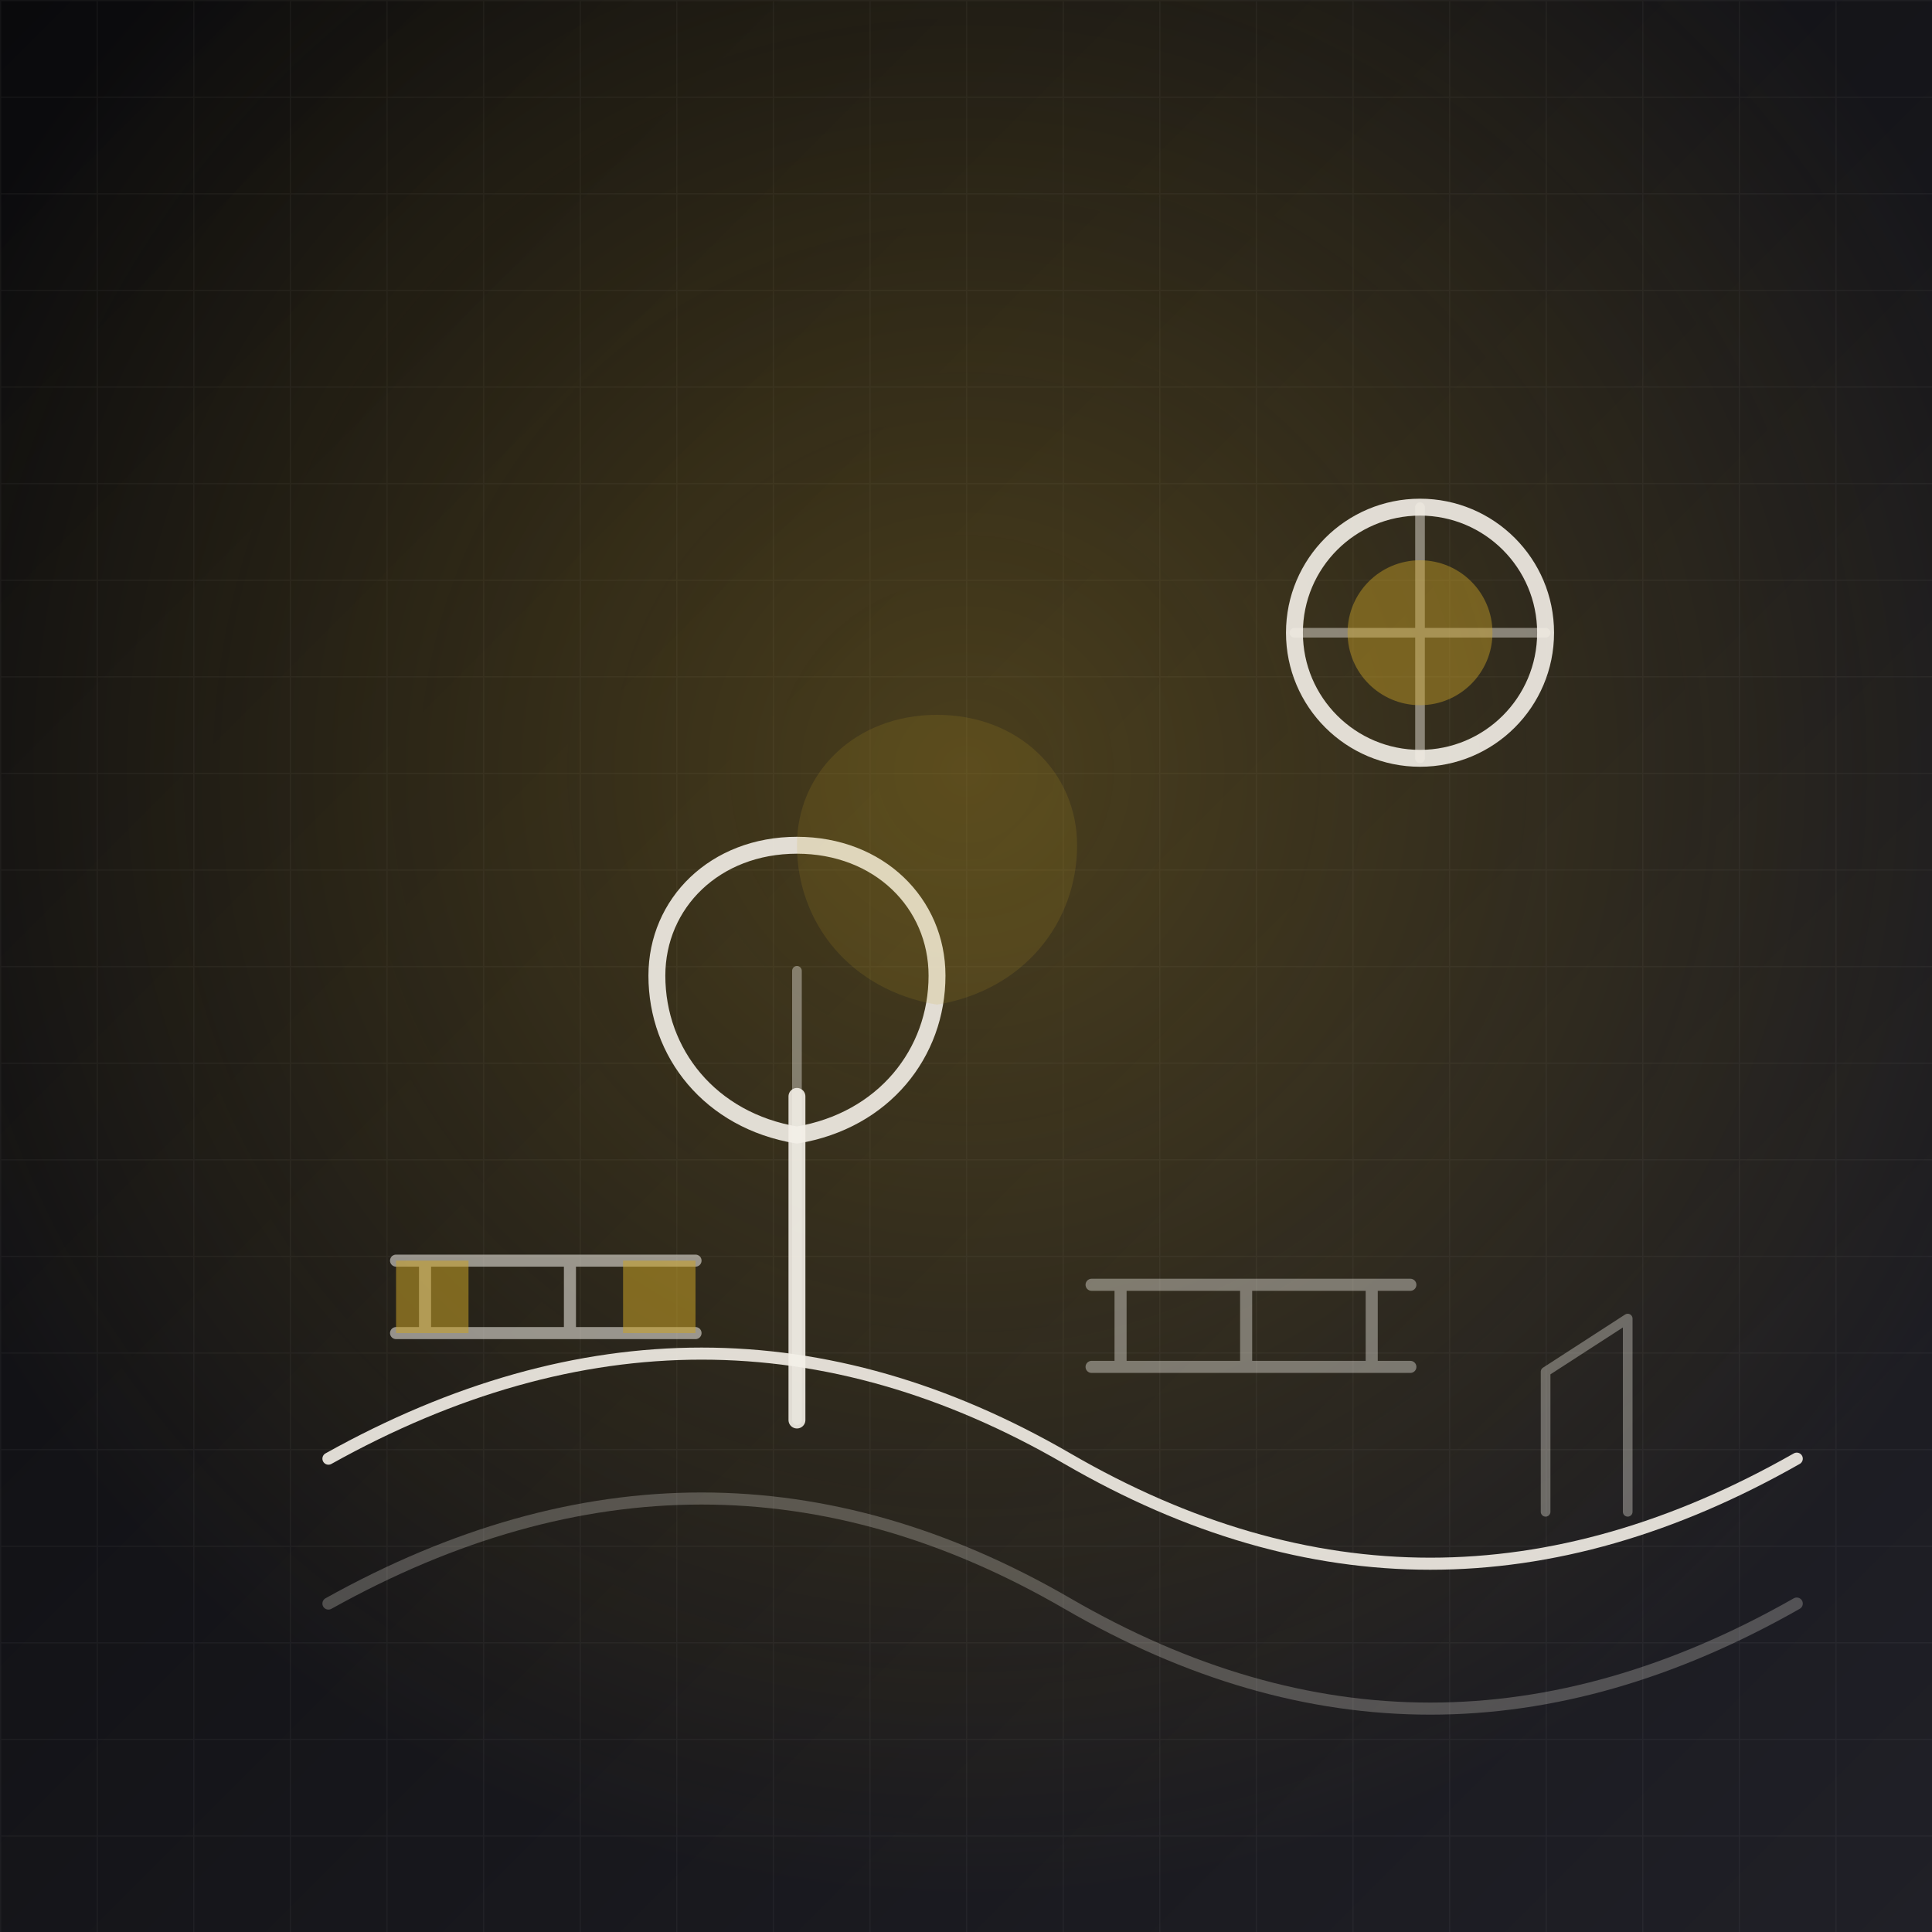
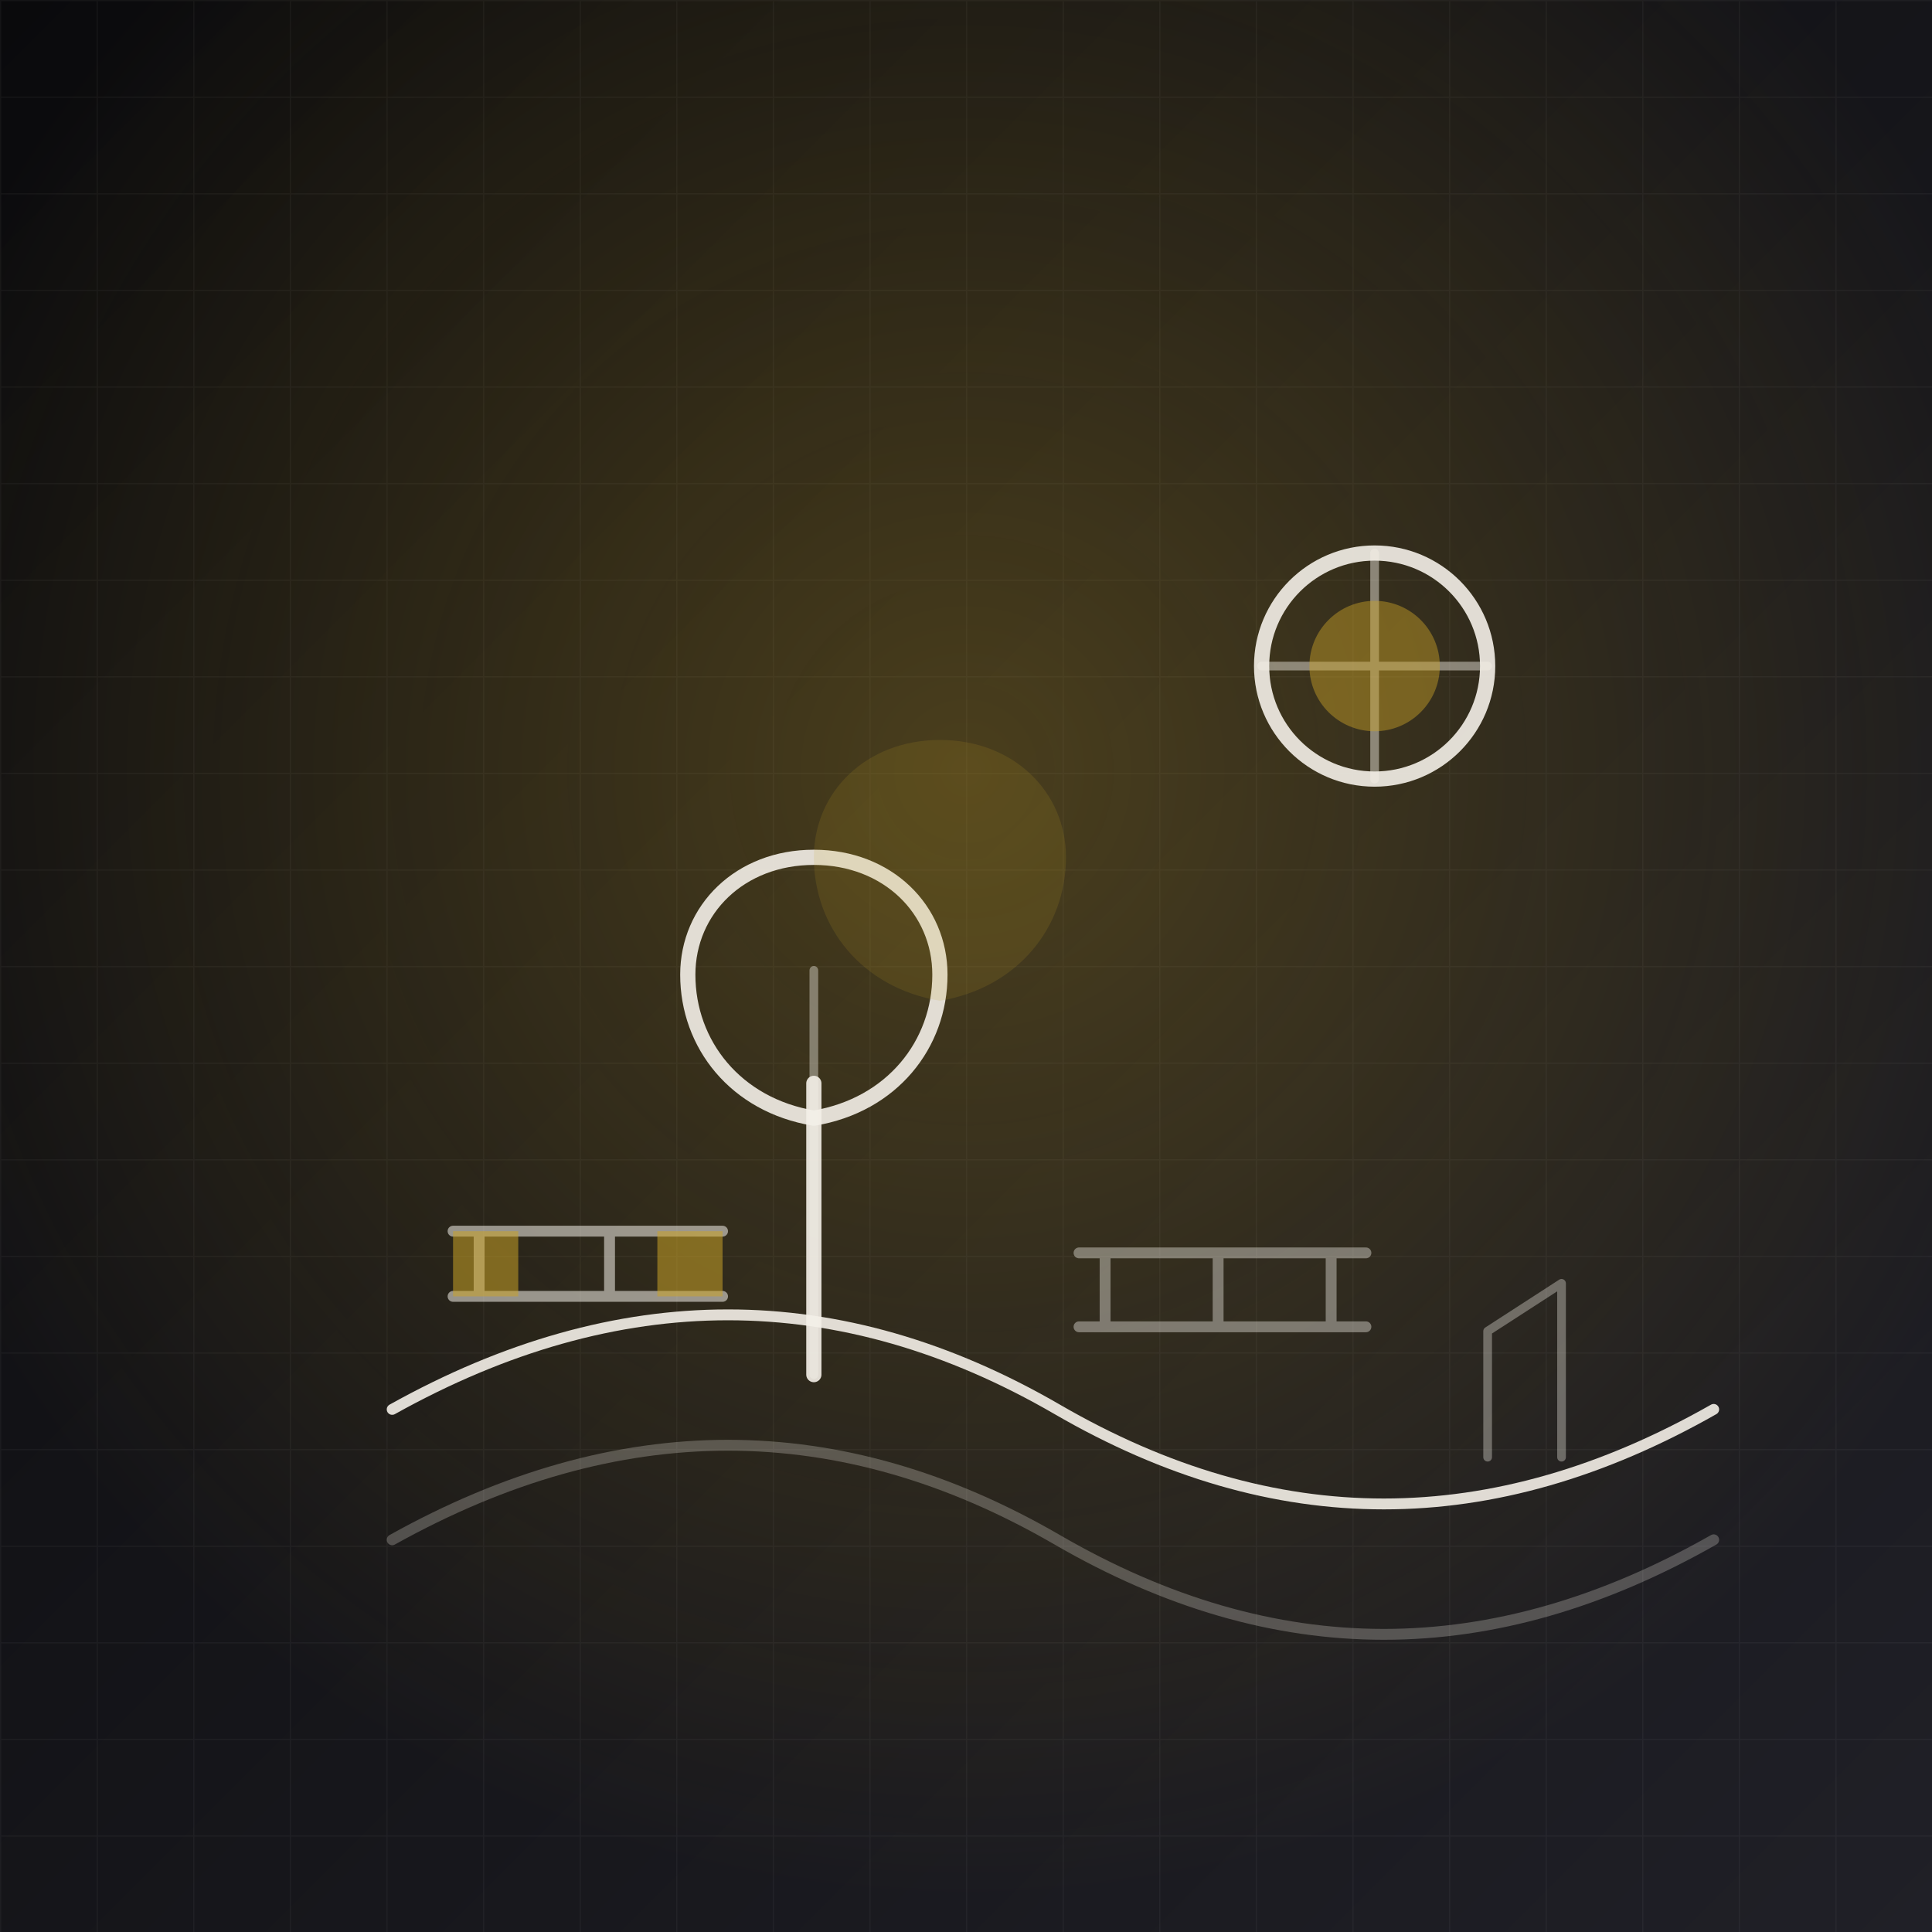
<svg xmlns="http://www.w3.org/2000/svg" viewBox="0 0 800 800" width="800" height="800" role="img" aria-label="Terrenos y parcelas">
  <defs>
    <linearGradient id="bg" x1="0" y1="0" x2="1" y2="1">
      <stop offset="0" stop-color="#0a0a0c" />
      <stop offset="1" stop-color="#202027" />
    </linearGradient>
    <radialGradient id="glow" cx="0.5" cy="0.4" r="0.58">
      <stop offset="0" stop-color="#c9a227" stop-opacity="0.30" />
      <stop offset="1" stop-color="#c9a227" stop-opacity="0" />
    </radialGradient>
    <pattern id="grid" width="40" height="40" patternUnits="userSpaceOnUse">
      <path d="M40 0H0V40" fill="none" stroke="#ffffff" stroke-opacity="0.04" stroke-width="1" />
    </pattern>
  </defs>
  <rect width="800" height="800" fill="url(#bg)" />
  <rect width="800" height="800" fill="url(#grid)" />
  <rect width="800" height="800" fill="url(#glow)" />
-   <g fill="none" stroke="#f4f0e8" stroke-opacity="0.9" stroke-width="7" stroke-linecap="round" stroke-linejoin="round">
-     <circle cx="588" cy="262" r="52" />
-     <path d="M588 210v104M536 262h104" stroke-width="4" stroke-opacity="0.45" />
-     <path d="M136 604c104-58 206-58 306 0s200 58 302 0" stroke-width="5" />
-     <path d="M136 664c104-58 206-58 306 0s200 58 302 0" stroke-width="5" stroke-opacity="0.25" />
-     <path d="M330 588V454" stroke-width="7" />
-     <path d="M330 470c-36-6-58-34-58-66 0-30 24-54 58-54s58 24 58 54c0 32-22 60-58 66Z" />
-     <path d="M330 402v186" stroke-width="4" stroke-opacity="0.4" />
-     <path d="M164 552h124M176 552v-30M236 552v-30M164 522h124" stroke-width="5" stroke-opacity="0.55" />
-     <path d="M452 566h132M464 566v-34M516 566v-34M568 566v-34M452 532h132" stroke-width="5" stroke-opacity="0.4" />
-     <path d="M640 626v-58l34-22v80" stroke-width="4" stroke-opacity="0.35" />
-   </g>
-   <g fill="#c9a227" fill-opacity="0.9">
-     <circle cx="588" cy="262" r="30" opacity="0.5" />
-     <path d="M330 350c0-30 24-54 58-54s58 24 58 54c0 32-22 60-58 66-36-6-58-34-58-66Z" opacity="0.16" />
-     <path d="M164 552h30v-30h-30Z" opacity="0.6" />
-     <path d="M258 552h30v-30h-30Z" opacity="0.6" />
+   <g class="art-frame" transform="translate(400 400) scale(0.9) translate(-400 -400)">
+     <g fill="none" stroke="#f4f0e8" stroke-opacity="0.9" stroke-width="7" stroke-linecap="round" stroke-linejoin="round">
+       <circle cx="588" cy="262" r="52" />
+       <path d="M588 210v104M536 262h104" stroke-width="4" stroke-opacity="0.45" />
+       <path d="M136 604c104-58 206-58 306 0s200 58 302 0" stroke-width="5" />
+       <path d="M136 664c104-58 206-58 306 0s200 58 302 0" stroke-width="5" stroke-opacity="0.25" />
+       <path d="M330 588V454" stroke-width="7" />
+       <path d="M330 470c-36-6-58-34-58-66 0-30 24-54 58-54s58 24 58 54c0 32-22 60-58 66Z" />
+       <path d="M330 402v186" stroke-width="4" stroke-opacity="0.4" />
+       <path d="M164 552h124M176 552v-30M236 552v-30M164 522h124" stroke-width="5" stroke-opacity="0.55" />
+       <path d="M452 566h132M464 566v-34M516 566v-34M568 566v-34M452 532h132" stroke-width="5" stroke-opacity="0.4" />
+       <path d="M640 626v-58l34-22v80" stroke-width="4" stroke-opacity="0.35" />
+     </g>
+     <g fill="#c9a227" fill-opacity="0.9">
+       <circle cx="588" cy="262" r="30" opacity="0.5" />
+       <path d="M330 350c0-30 24-54 58-54s58 24 58 54c0 32-22 60-58 66-36-6-58-34-58-66Z" opacity="0.16" />
+       <path d="M164 552h30v-30h-30Z" opacity="0.6" />
+       <path d="M258 552h30v-30h-30Z" opacity="0.6" />
+     </g>
  </g>
</svg>
